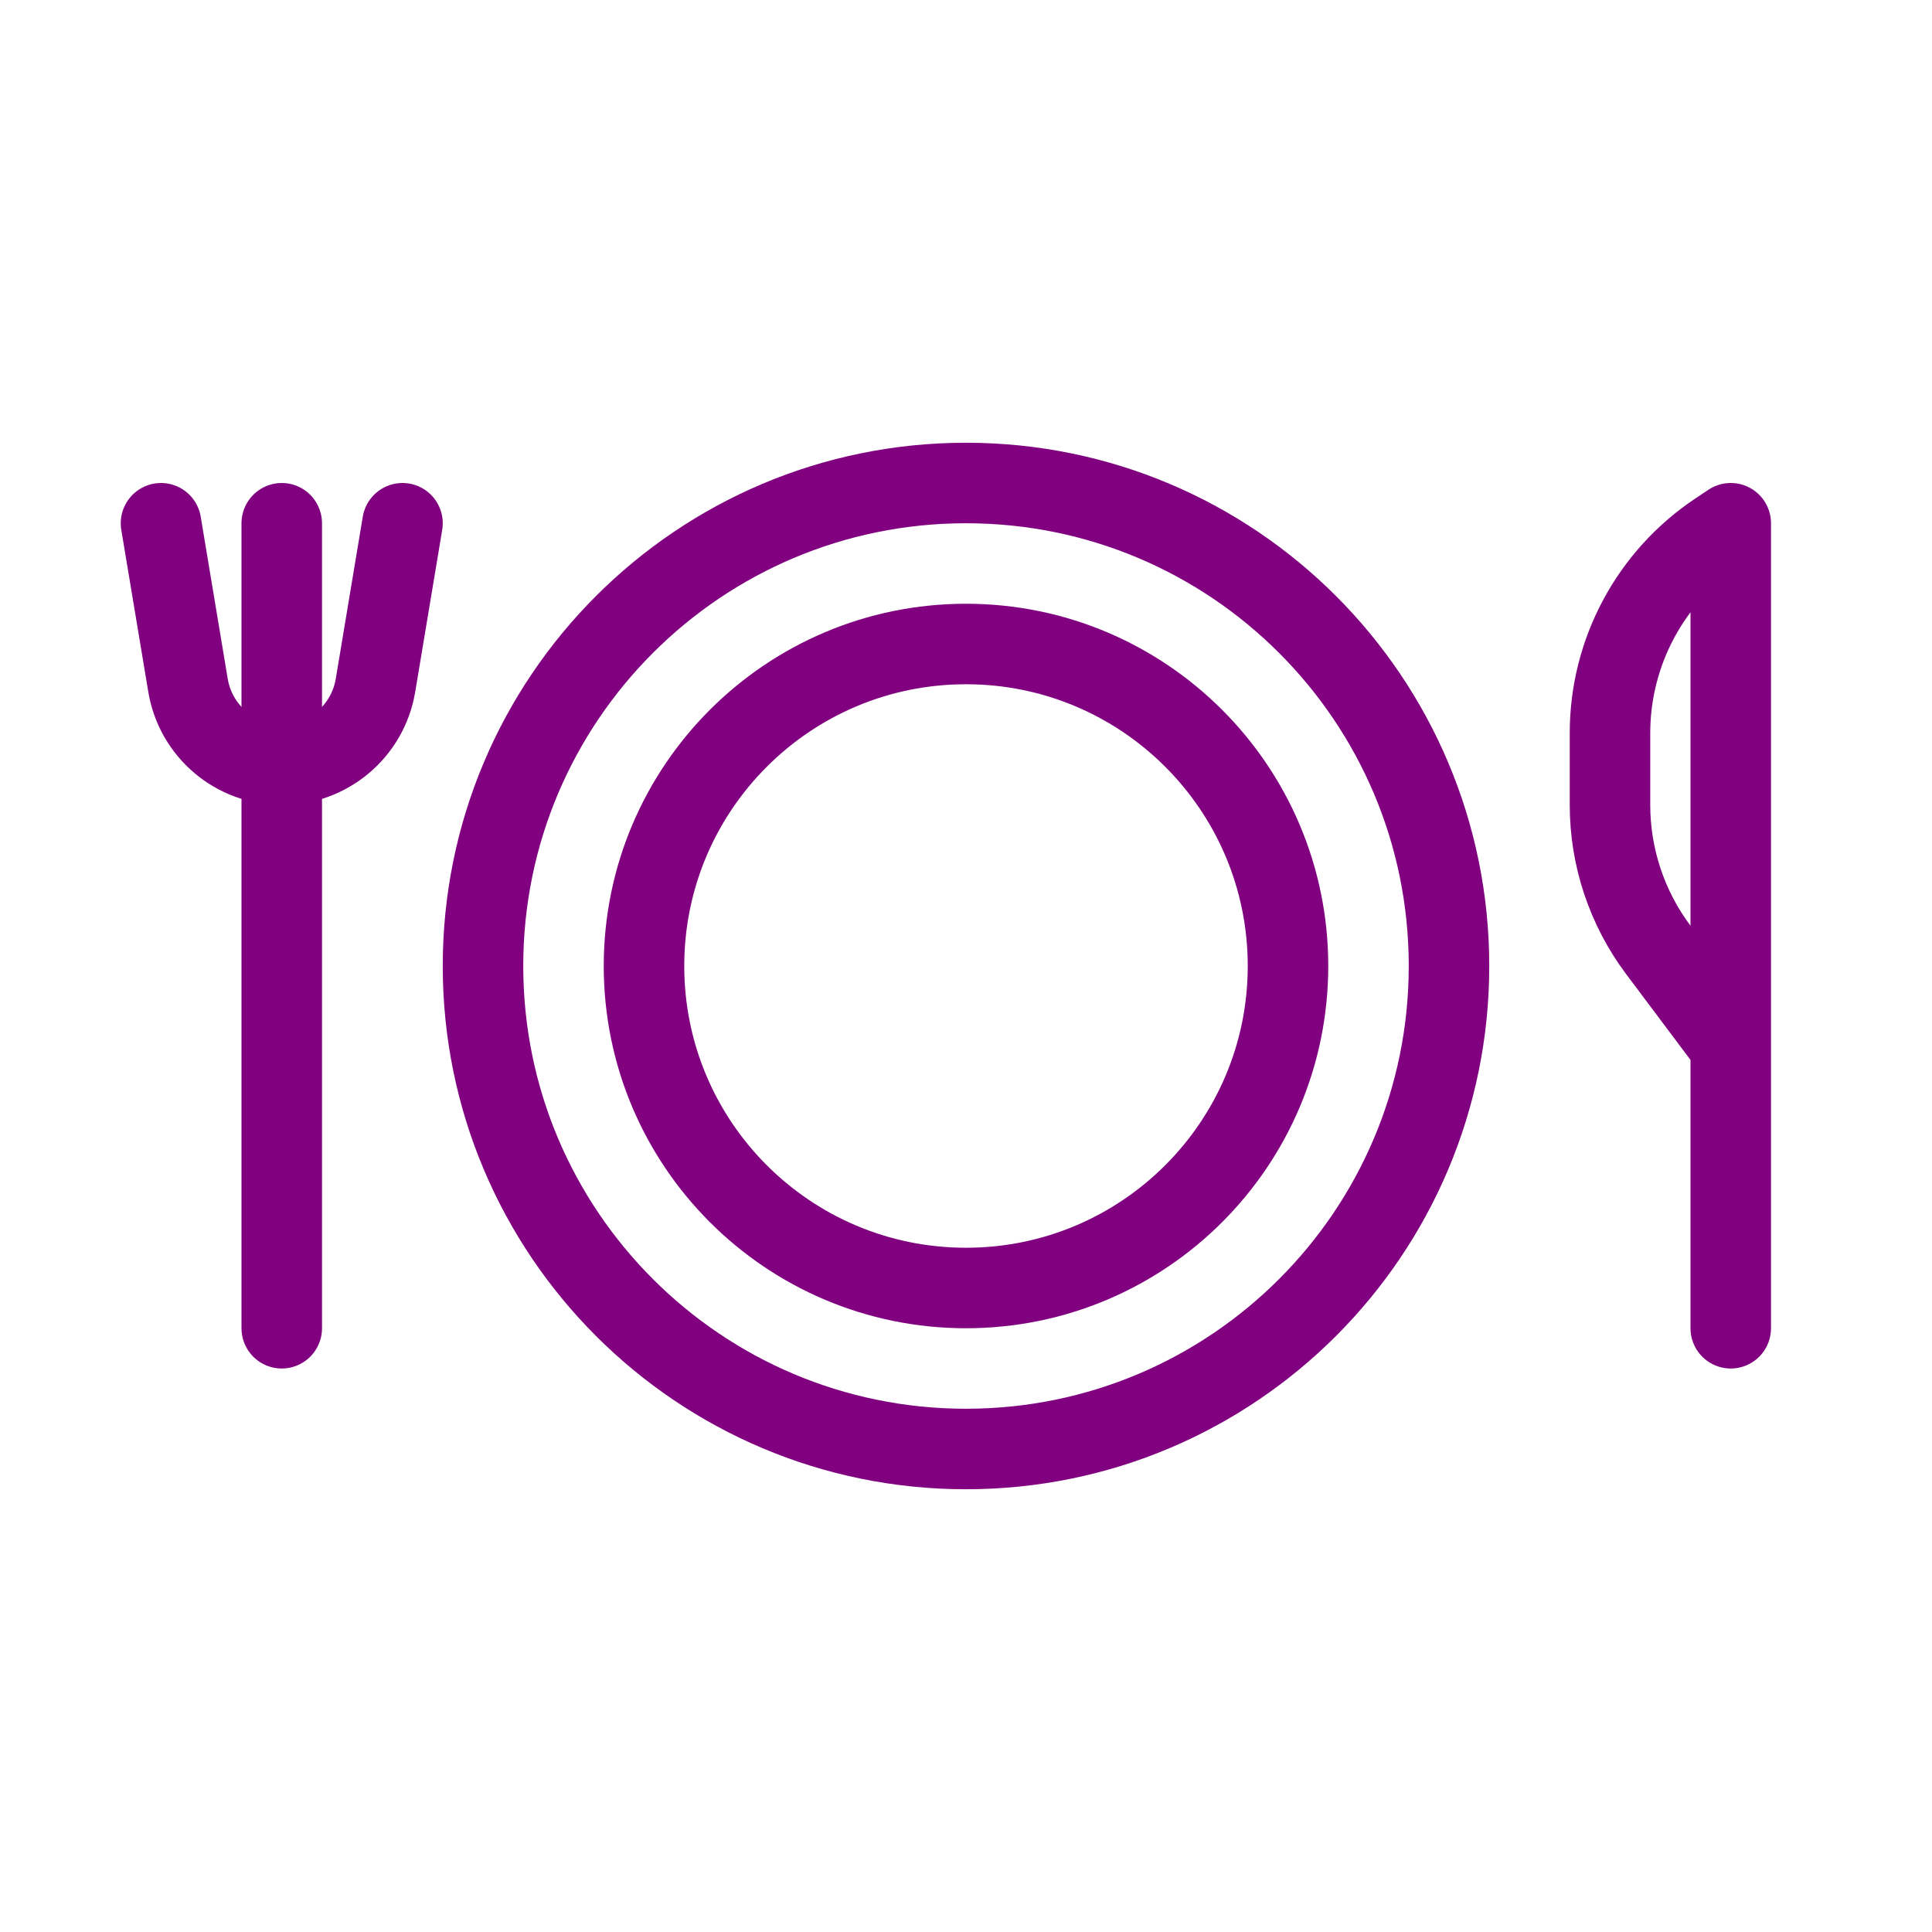
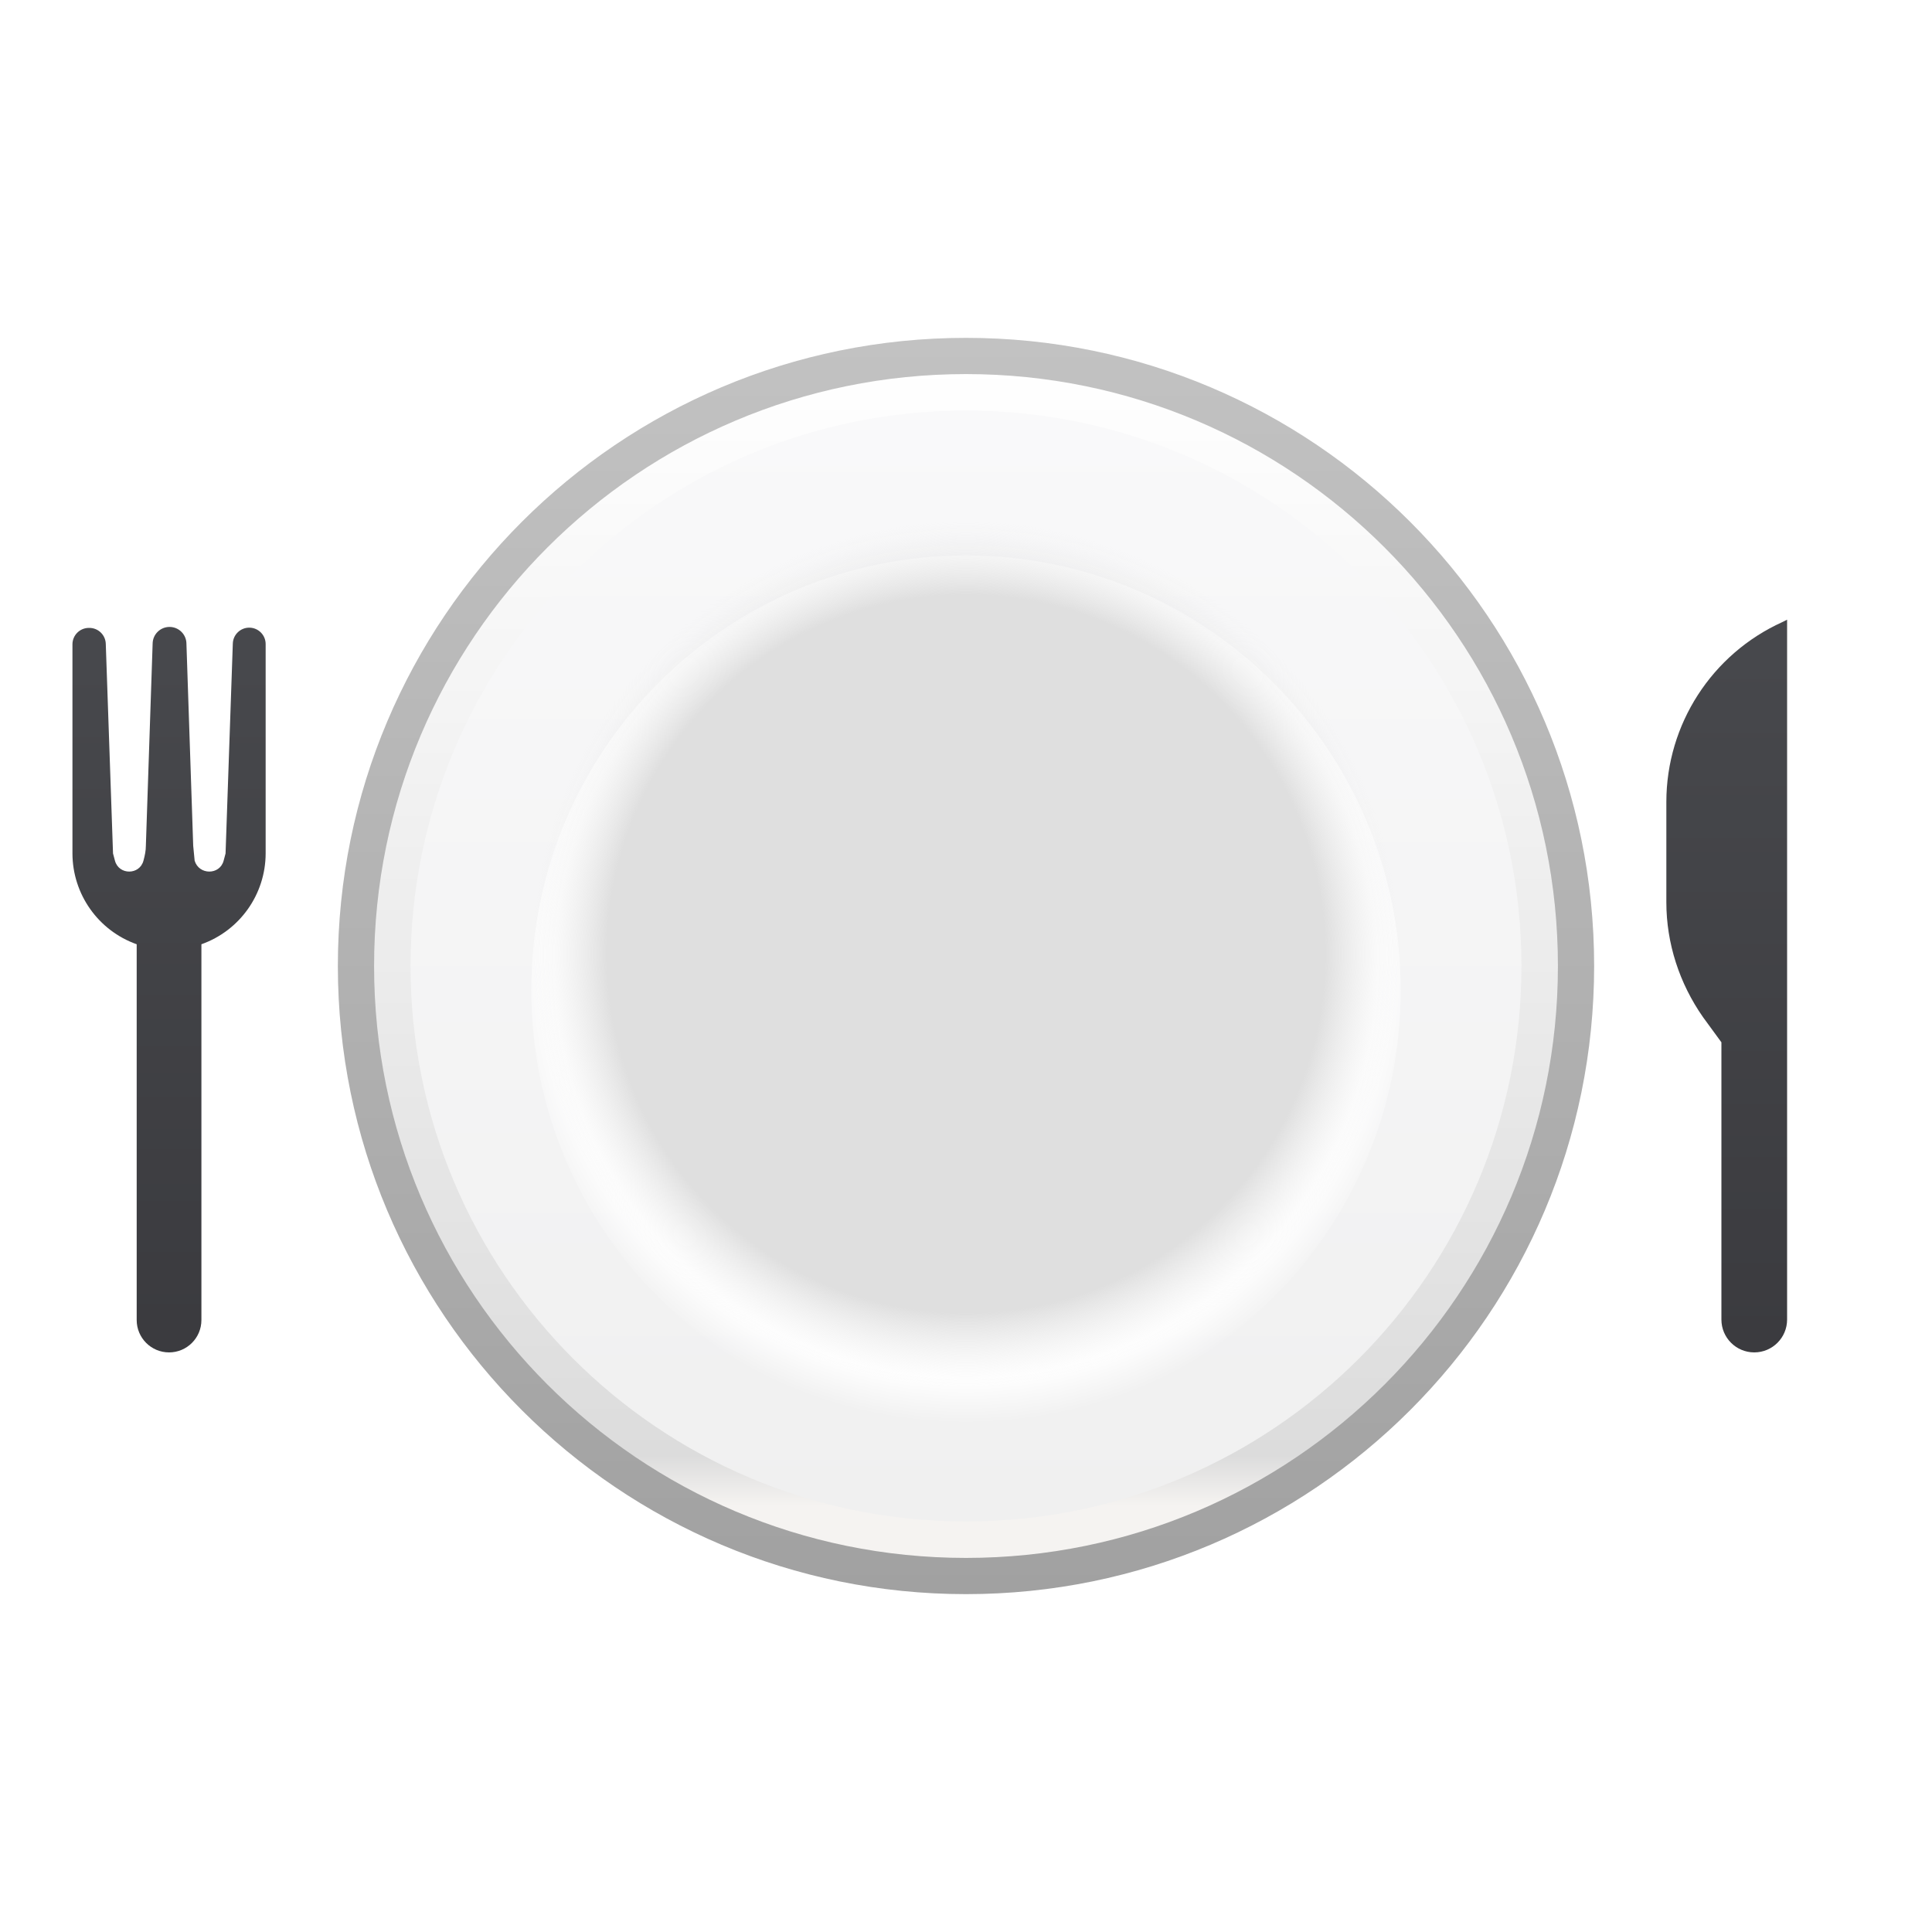
- <svg xmlns="http://www.w3.org/2000/svg" width="48" height="48" viewBox="0 0 48 48" fill="none">
-   <circle cx="24" cy="24" r="12" stroke="purple" stroke-width="2" />
-   <circle cx="24" cy="24" r="8" stroke="purple" stroke-width="2" />
-   <path d="M7 13V33" stroke="purple" stroke-width="2" stroke-linecap="round" stroke-linejoin="round" />
-   <path d="M43 33V13L42.672 13.219C41.003 14.332 40 16.205 40 18.211V20C40 21.298 40.421 22.561 41.2 23.6L43 26" stroke="purple" stroke-width="2" stroke-linecap="round" stroke-linejoin="round" />
-   <path d="M4 13L4.671 17.027C4.861 18.166 5.846 19 7 19V19C8.154 19 9.139 18.166 9.329 17.027L10 13" stroke="purple" stroke-width="2" stroke-linecap="round" stroke-linejoin="round" />
+ <svg xmlns="http://www.w3.org/2000/svg" width="40" height="40" fill="none">
+   <circle cx="20" cy="20" r="12.63" fill="url(#paint0_linear)" stroke="url(#paint1_linear)" stroke-width=".75" />
+   <circle cx="20" cy="20" r="11.5" fill="url(#paint2_linear)" />
+   <circle cx="20" cy="20.5" r="9" fill="url(#paint3_radial)" transform="rotate(-180 20 20.5)" />
+   <circle cx="20" cy="19.75" r="9" fill="url(#paint4_radial)" />
+   <path fill="url(#paint5_linear)" d="M37 27.32V12.83l-.1.05a4.09 4.09 0 00-2.4 3.72v2.08c0 .85.27 1.68.76 2.38l.38.52v5.74a.68.68 0 001.36 0z" />
+   <path fill="url(#paint6_linear)" d="M1.84 13a.34.34 0 00-.34.34v4.33a2 2 0 001.33 1.88v7.78a.67.67 0 101.34 0v-7.78a2 2 0 001.33-1.88v-4.33a.34.34 0 00-.68-.01l-.15 4.34-.04.15c-.08.3-.51.3-.6 0L4 17.51l-.14-4.18a.35.35 0 00-.7 0l-.14 4.18c0 .1-.02.2-.05.31-.08.3-.51.3-.59 0l-.04-.15-.15-4.34a.34.34 0 00-.34-.33z" />
+   <defs>
+     <linearGradient id="paint0_linear" x1="20" x2="20" y1="7" y2="33" gradientUnits="userSpaceOnUse">
+       <stop offset=".02" stop-color="#fff" />
+       <stop offset=".89" stop-color="#DCDCDC" />
+       <stop offset=".93" stop-color="#F5F3F1" />
+     </linearGradient>
+     <linearGradient id="paint1_linear" x1="20" x2="20" y1="7" y2="33" gradientUnits="userSpaceOnUse">
+       <stop stop-color="#C2C2C2" />
+       <stop offset="1" stop-color="#A1A1A1" />
+     </linearGradient>
+     <linearGradient id="paint2_linear" x1="20" x2="20" y1="8.5" y2="31.5" gradientUnits="userSpaceOnUse">
+       <stop stop-color="#F9F9FA" />
+       <stop offset="1" stop-color="#F0F0F0" />
+     </linearGradient>
+     <linearGradient id="paint5_linear" x1="35.75" x2="35.75" y1="13.52" y2="29.99" gradientUnits="userSpaceOnUse">
+       <stop stop-color="#47484C" />
+       <stop offset="1" stop-color="#39393D" />
+     </linearGradient>
+     <linearGradient id="paint6_linear" x1="3.5" x2="3.5" y1="13.66" y2="29.66" gradientUnits="userSpaceOnUse">
+       <stop stop-color="#47484C" />
+       <stop offset="1" stop-color="#39393D" />
+     </linearGradient>
+     <radialGradient id="paint3_radial" cx="0" cy="0" r="1" gradientTransform="rotate(90 -.49 20.49) scale(9.47368)" gradientUnits="userSpaceOnUse">
+       <stop offset=".9" stop-color="#fff" />
+       <stop offset="1" stop-color="#fff" stop-opacity="0" />
+     </radialGradient>
+     <radialGradient id="paint4_radial" cx="0" cy="0" r="1" gradientTransform="matrix(0 9 -9 0 20 19.75)" gradientUnits="userSpaceOnUse">
+       <stop offset=".83" stop-color="#CECECE" stop-opacity=".65" />
+       <stop offset="1" stop-color="#EBEBEB" stop-opacity="0" />
+     </radialGradient>
+   </defs>
</svg>
